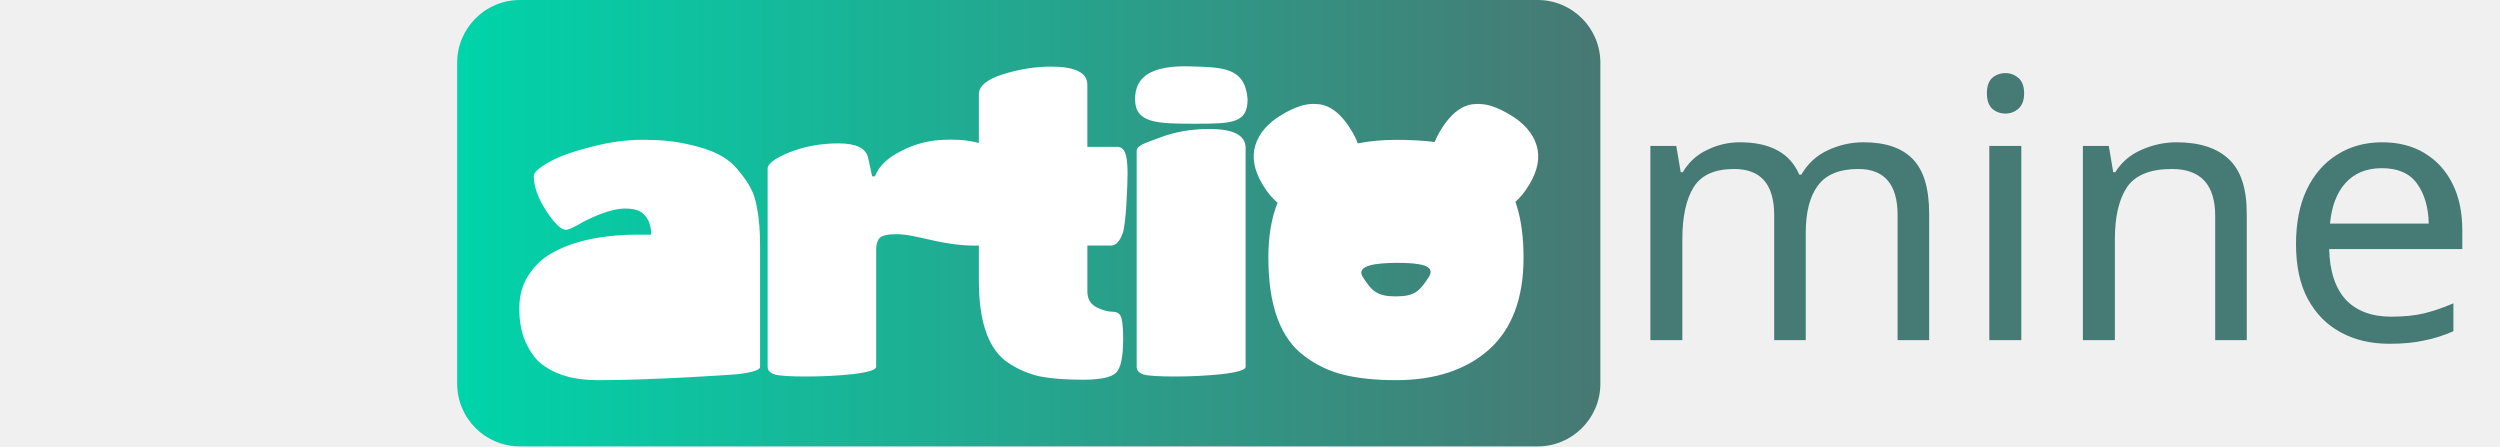
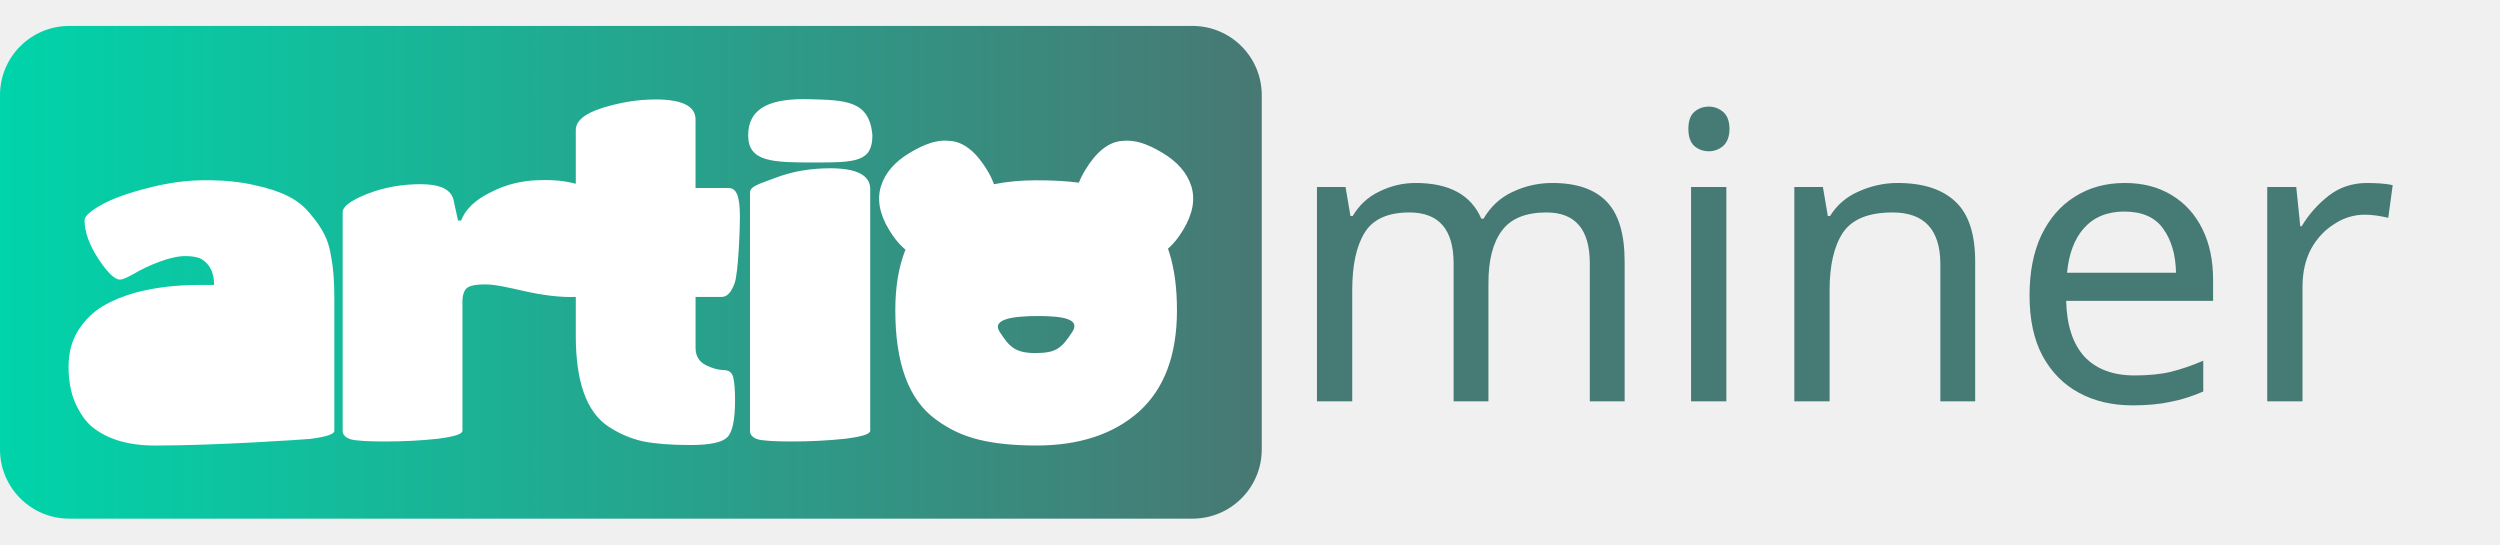
- <svg xmlns="http://www.w3.org/2000/svg" xmlns:xlink="http://www.w3.org/1999/xlink" width="280mm" height="50mm" viewBox="0 0 147.009 41.389" version="1.1" id="svg1">
+ <svg xmlns="http://www.w3.org/2000/svg" xmlns:xlink="http://www.w3.org/1999/xlink" width="190mm" height="41.389mm" viewBox="0 0 210 41.389" version="1.1" id="svg1">
  <defs id="defs1">
    <linearGradient id="linearGradient32">
      <stop style="stop-color:#00d4aa;stop-opacity:1;" offset="0" id="stop33" />
      <stop style="stop-color:#487873;stop-opacity:1;" offset="1" id="stop34" />
    </linearGradient>
    <linearGradient xlink:href="#linearGradient32" id="linearGradient46" gradientUnits="userSpaceOnUse" gradientTransform="matrix(0.9991977,0,0,1.062452,-0.01838996,-2.638408)" x1="24.438" y1="61.03" x2="68.622" y2="61.03" />
  </defs>
  <g id="layer1" transform="translate(-28.38818,-102.3437)">
    <g id="g51" transform="matrix(2.400686,0,0,2.400686,-30.18885,-76.26649)">
      <g id="g46-5" transform="translate(0,20.81663)">
        <rect style="fill:url(#linearGradient46);stroke:none;stroke-width:0.309;stroke-linecap:round;stroke-linejoin:round;stroke-dasharray:none;stroke-dashoffset:0.907;stroke-opacity:1;paint-order:stroke fill markers" id="rect35-9" width="44.149" height="17.24" x="24.4" y="53.583" ry="2.423" />
        <path id="path32-5" style="font-size:15.522px;font-family:'Titan One';-inkscape-font-specification:'Titan One, Normal';fill:#ffffff;stroke-width:0.108" d="m 52.475,56.144 c -1.264,0.009 -1.896,0.396 -1.896,1.269 0,0.931 0.855,0.948 2.304,0.948 1.449,0 2.042,-0.016 2.042,-0.948 -0.098,-1.231 -0.954,-1.229 -2.188,-1.266 -0.09,-0.003 -0.177,-0.004 -0.261,-0.003 z m -5.149,0.012 c -0.6,0 -1.216,0.098 -1.847,0.295 -0.621,0.197 -0.932,0.455 -0.932,0.776 v 1.878 c -0.545,-0.147 -1.039,-0.132 -1.327,-0.124 -0.548,0.015 -1.097,0.14 -1.645,0.419 -0.548,0.269 -0.895,0.6 -1.04,0.993 h -0.109 l -0.155,-0.714 c -0.083,-0.373 -0.466,-0.559 -1.149,-0.559 -0.673,0 -1.298,0.114 -1.878,0.342 -0.569,0.228 -0.854,0.44 -0.854,0.637 v 7.652 c 0,0.135 0.093,0.233 0.279,0.295 0.186,0.052 0.59,0.077 1.211,0.077 0.631,0 1.237,-0.031 1.816,-0.093 0.59,-0.072 0.885,-0.166 0.885,-0.28 v -4.533 c 0,-0.186 0.041,-0.331 0.124,-0.435 0.093,-0.103 0.316,-0.155 0.668,-0.155 0.362,0 0.81,0.107 1.366,0.233 0.679,0.153 1.292,0.225 1.808,0.205 v 1.363 c 0,1.604 0.378,2.66 1.133,3.167 0.393,0.259 0.807,0.434 1.242,0.528 0.435,0.083 0.983,0.124 1.645,0.124 0.662,0 1.087,-0.088 1.273,-0.264 0.186,-0.176 0.28,-0.611 0.28,-1.304 0,-0.352 -0.021,-0.616 -0.062,-0.792 -0.041,-0.176 -0.155,-0.264 -0.342,-0.264 -0.176,0 -0.383,-0.057 -0.621,-0.171 -0.238,-0.124 -0.357,-0.326 -0.357,-0.605 v -1.782 h 0.916 c 0.186,0 0.336,-0.16 0.45,-0.481 0.124,-0.331 0.186,-1.809 0.186,-2.316 0,-0.776 -0.135,-1.014 -0.404,-1.014 h -1.149 v -2.4 c 0,-0.466 -0.471,-0.699 -1.412,-0.699 z m 10.157,1.439 c -0.172,-3.44e-4 -0.341,0.026 -0.509,0.079 -0.224,0.07 -0.471,0.186 -0.742,0.349 -0.525,0.314 -0.86,0.702 -1.006,1.164 -0.144,0.465 -0.052,0.973 0.278,1.522 0.163,0.271 0.333,0.486 0.512,0.644 0.022,0.02 0.045,0.039 0.067,0.058 -0.237,0.59 -0.356,1.296 -0.356,2.119 0,1.863 0.471,3.135 1.412,3.818 0.455,0.341 0.963,0.58 1.521,0.714 0.559,0.135 1.226,0.202 2.002,0.202 1.5,0 2.695,-0.393 3.585,-1.18 0.89,-0.797 1.335,-1.981 1.335,-3.554 0,-0.776 -0.088,-1.444 -0.264,-2.002 -0.016,-0.052 -0.033,-0.102 -0.05,-0.152 0.008,-0.007 0.016,-0.014 0.025,-0.022 0.179,-0.158 0.349,-0.373 0.512,-0.644 0.33,-0.55 0.423,-1.057 0.279,-1.522 -0.146,-0.461 -0.482,-0.849 -1.007,-1.164 -0.271,-0.163 -0.519,-0.279 -0.742,-0.349 -0.224,-0.07 -0.45,-0.093 -0.681,-0.069 -0.472,0.041 -0.904,0.388 -1.294,1.039 -0.087,0.145 -0.157,0.285 -0.21,0.422 -0.419,-0.055 -0.913,-0.083 -1.487,-0.083 -0.531,0 -1.026,0.046 -1.484,0.137 -0.055,-0.154 -0.131,-0.312 -0.229,-0.476 -0.39,-0.651 -0.822,-0.997 -1.294,-1.039 -0.058,-0.006 -0.115,-0.009 -0.173,-0.009 z m -4.048,0.969 c -0.693,0 -1.335,0.114 -1.924,0.342 -0.579,0.217 -0.869,0.29 -0.869,0.517 v 8.328 c 0,0.135 0.088,0.233 0.264,0.295 0.186,0.052 0.59,0.077 1.211,0.077 0.631,0 1.242,-0.031 1.832,-0.093 0.6,-0.072 0.9,-0.166 0.9,-0.28 v -8.458 c 0,-0.486 -0.471,-0.729 -1.413,-0.729 z m -21.838,0.417 c -0.662,0 -1.345,0.093 -2.049,0.28 -0.693,0.176 -1.231,0.372 -1.614,0.59 -0.383,0.217 -0.575,0.393 -0.575,0.528 0,0.404 0.16,0.854 0.481,1.351 0.321,0.486 0.574,0.729 0.761,0.729 0.083,0 0.243,-0.067 0.481,-0.202 0.238,-0.145 0.533,-0.285 0.885,-0.419 0.362,-0.135 0.668,-0.202 0.916,-0.202 0.259,0 0.45,0.037 0.574,0.109 0.29,0.176 0.435,0.476 0.435,0.9 H 31.379 c -0.807,0 -1.547,0.088 -2.22,0.264 -0.445,0.124 -0.833,0.284 -1.164,0.481 -0.331,0.197 -0.616,0.477 -0.854,0.839 -0.228,0.362 -0.342,0.786 -0.342,1.273 0,0.486 0.077,0.911 0.233,1.273 0.166,0.362 0.357,0.636 0.575,0.823 0.538,0.445 1.278,0.667 2.22,0.667 2.166,0 5.297,-0.217 5.433,-0.233 0.559,-0.072 0.838,-0.166 0.838,-0.28 v -4.672 c 0,-0.559 -0.036,-1.03 -0.109,-1.413 -0.052,-0.331 -0.135,-0.6 -0.249,-0.807 -0.103,-0.207 -0.264,-0.439 -0.481,-0.698 -0.207,-0.259 -0.466,-0.466 -0.776,-0.621 -0.3,-0.155 -0.693,-0.285 -1.18,-0.388 -0.476,-0.114 -1.045,-0.171 -1.707,-0.171 z m 29.129,4.753 c 0.847,0 1.492,0.098 1.194,0.554 -0.375,0.575 -0.568,0.739 -1.28,0.741 -0.712,0.002 -0.921,-0.213 -1.261,-0.741 -0.295,-0.458 0.5,-0.554 1.347,-0.554 z" />
      </g>
      <text xml:space="preserve" style="font-style:normal;font-variant:normal;font-weight:normal;font-stretch:normal;font-size:14px;font-family:'Titan One';-inkscape-font-specification:'Titan One, Normal';font-variant-ligatures:normal;font-variant-caps:normal;font-variant-numeric:normal;font-variant-east-asian:normal;text-align:start;writing-mode:lr-tb;direction:ltr;text-anchor:start;fill:#467a74;fill-opacity:1;stroke:none;stroke-width:0.3;stroke-linecap:round;stroke-linejoin:round;stroke-dasharray:none;stroke-dashoffset:0.907;stroke-opacity:1;paint-order:stroke fill markers" x="69.292" y="87.538" id="text45">
        <tspan id="tspan45" style="fill:#467a74;fill-opacity:1;stroke-width:0.3" x="69.292" y="87.538">miner</tspan>
      </text>
    </g>
  </g>
</svg>
